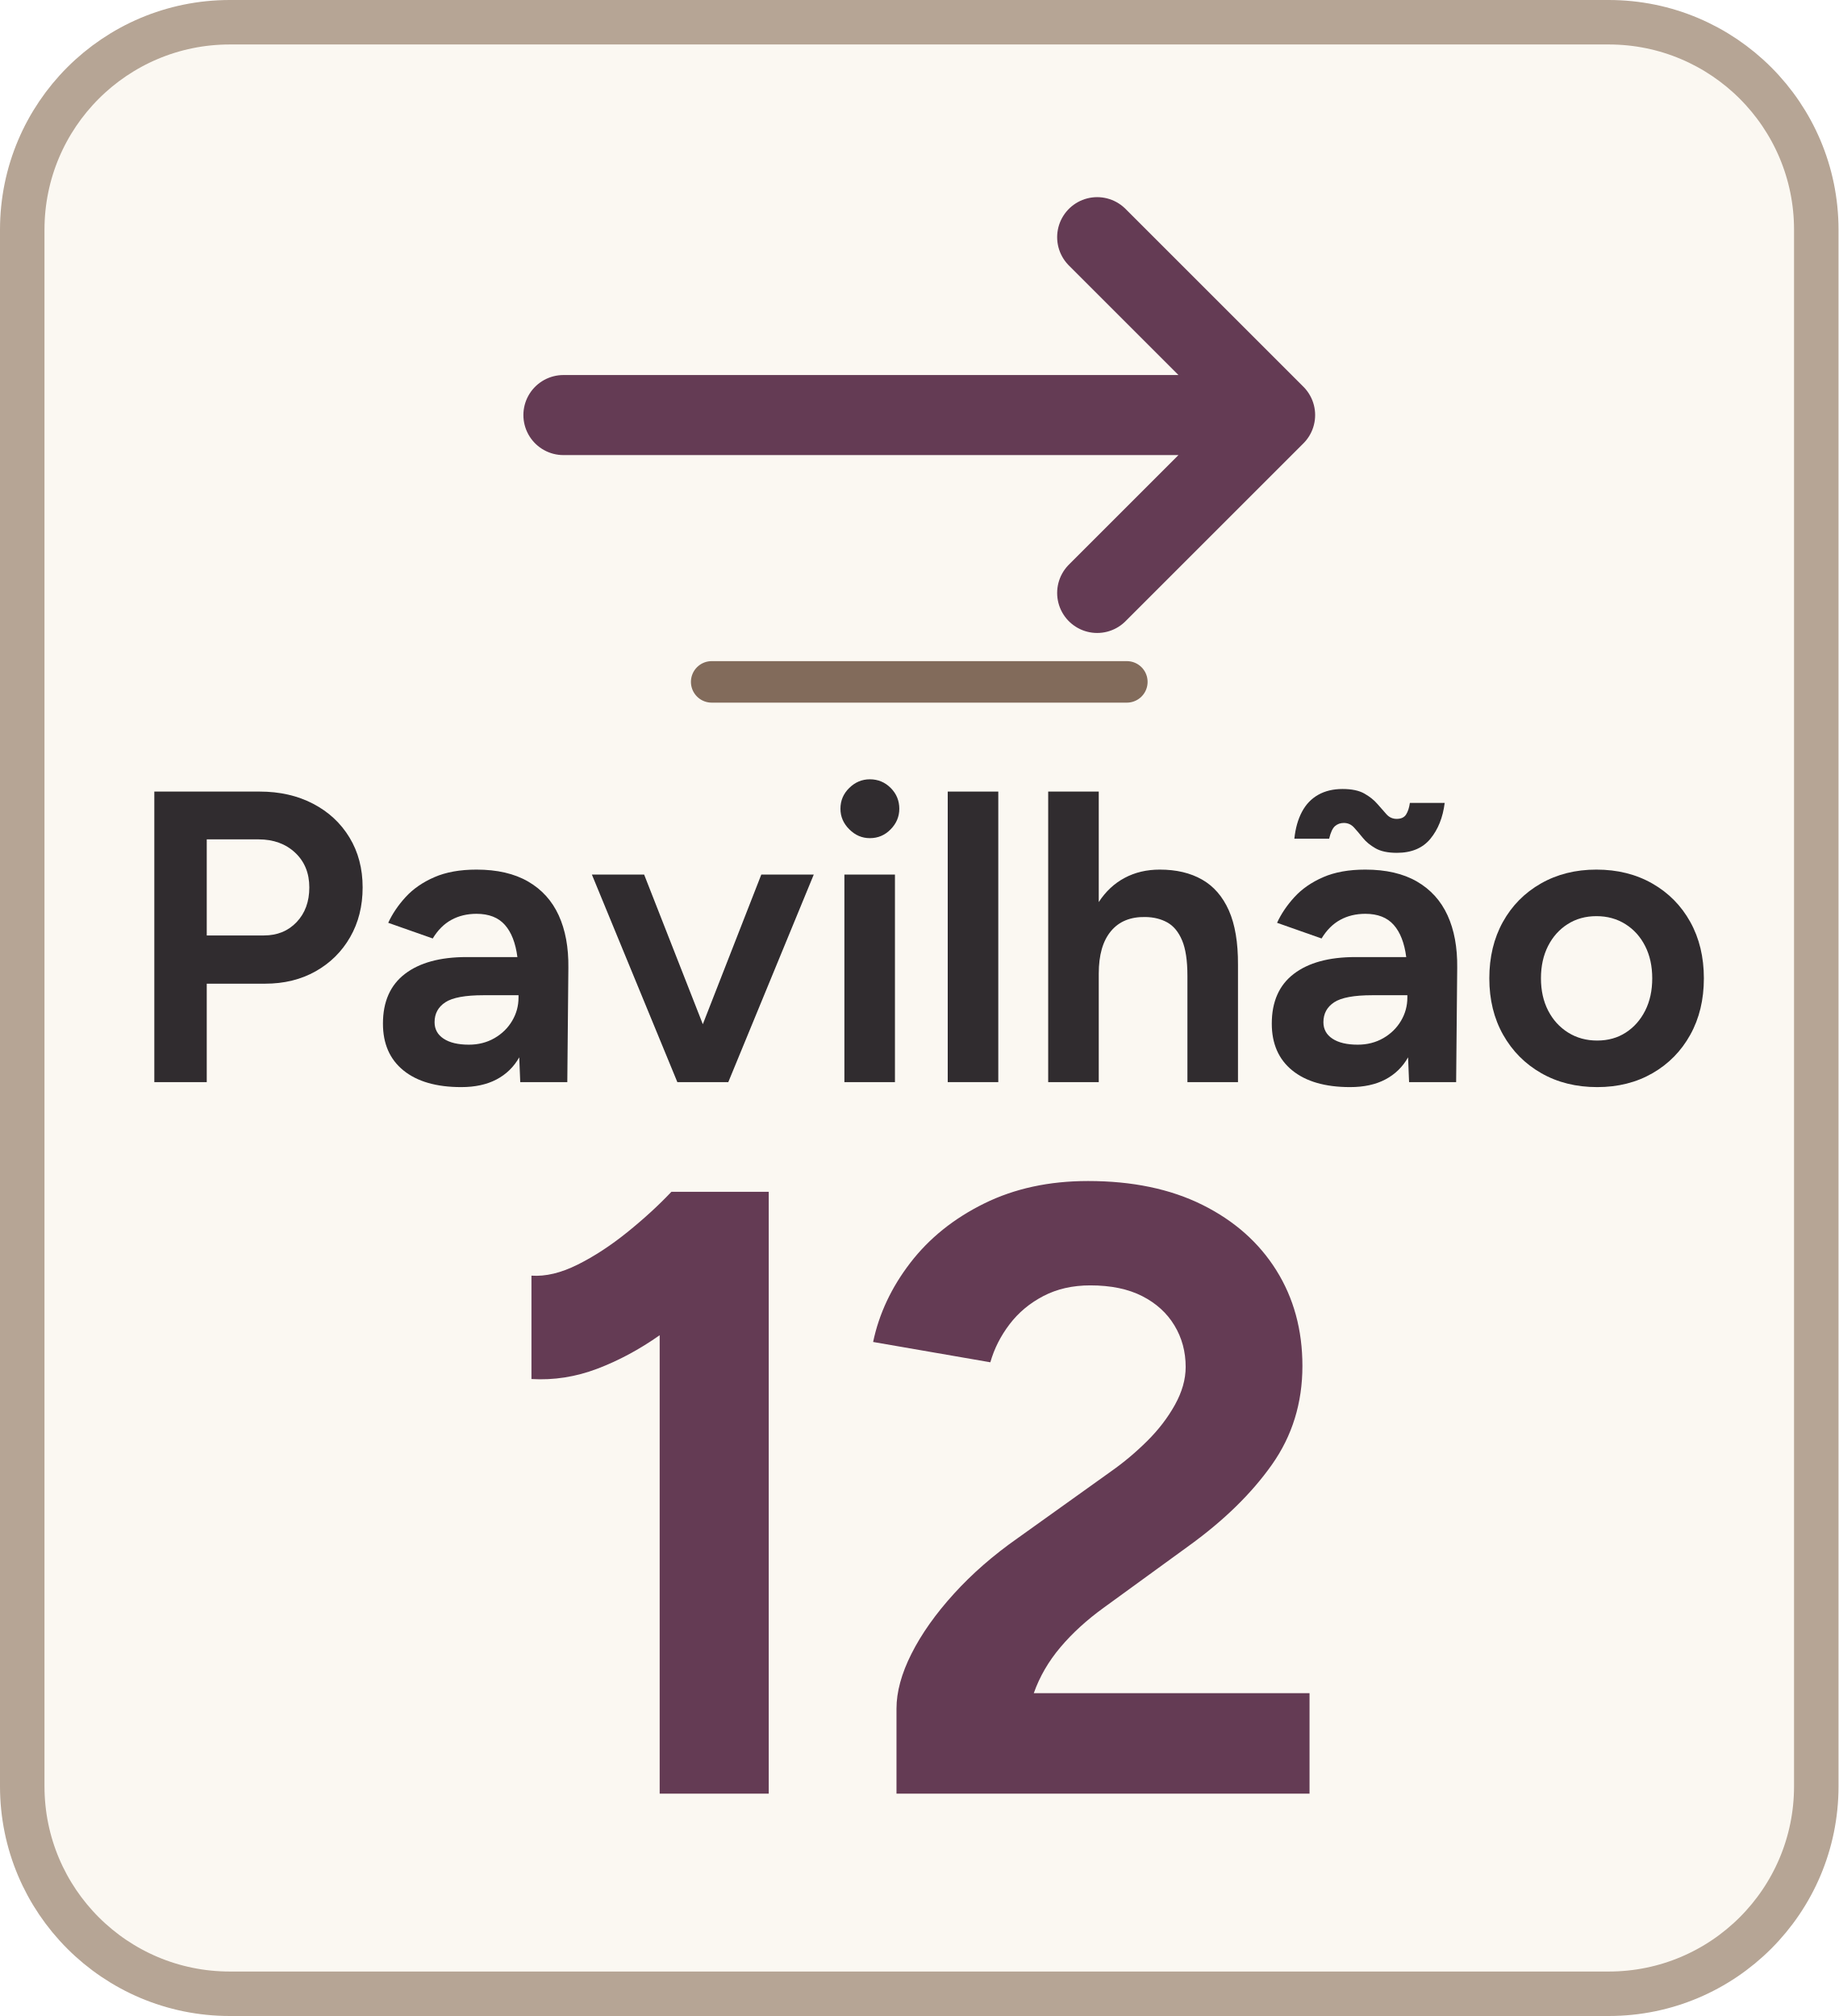
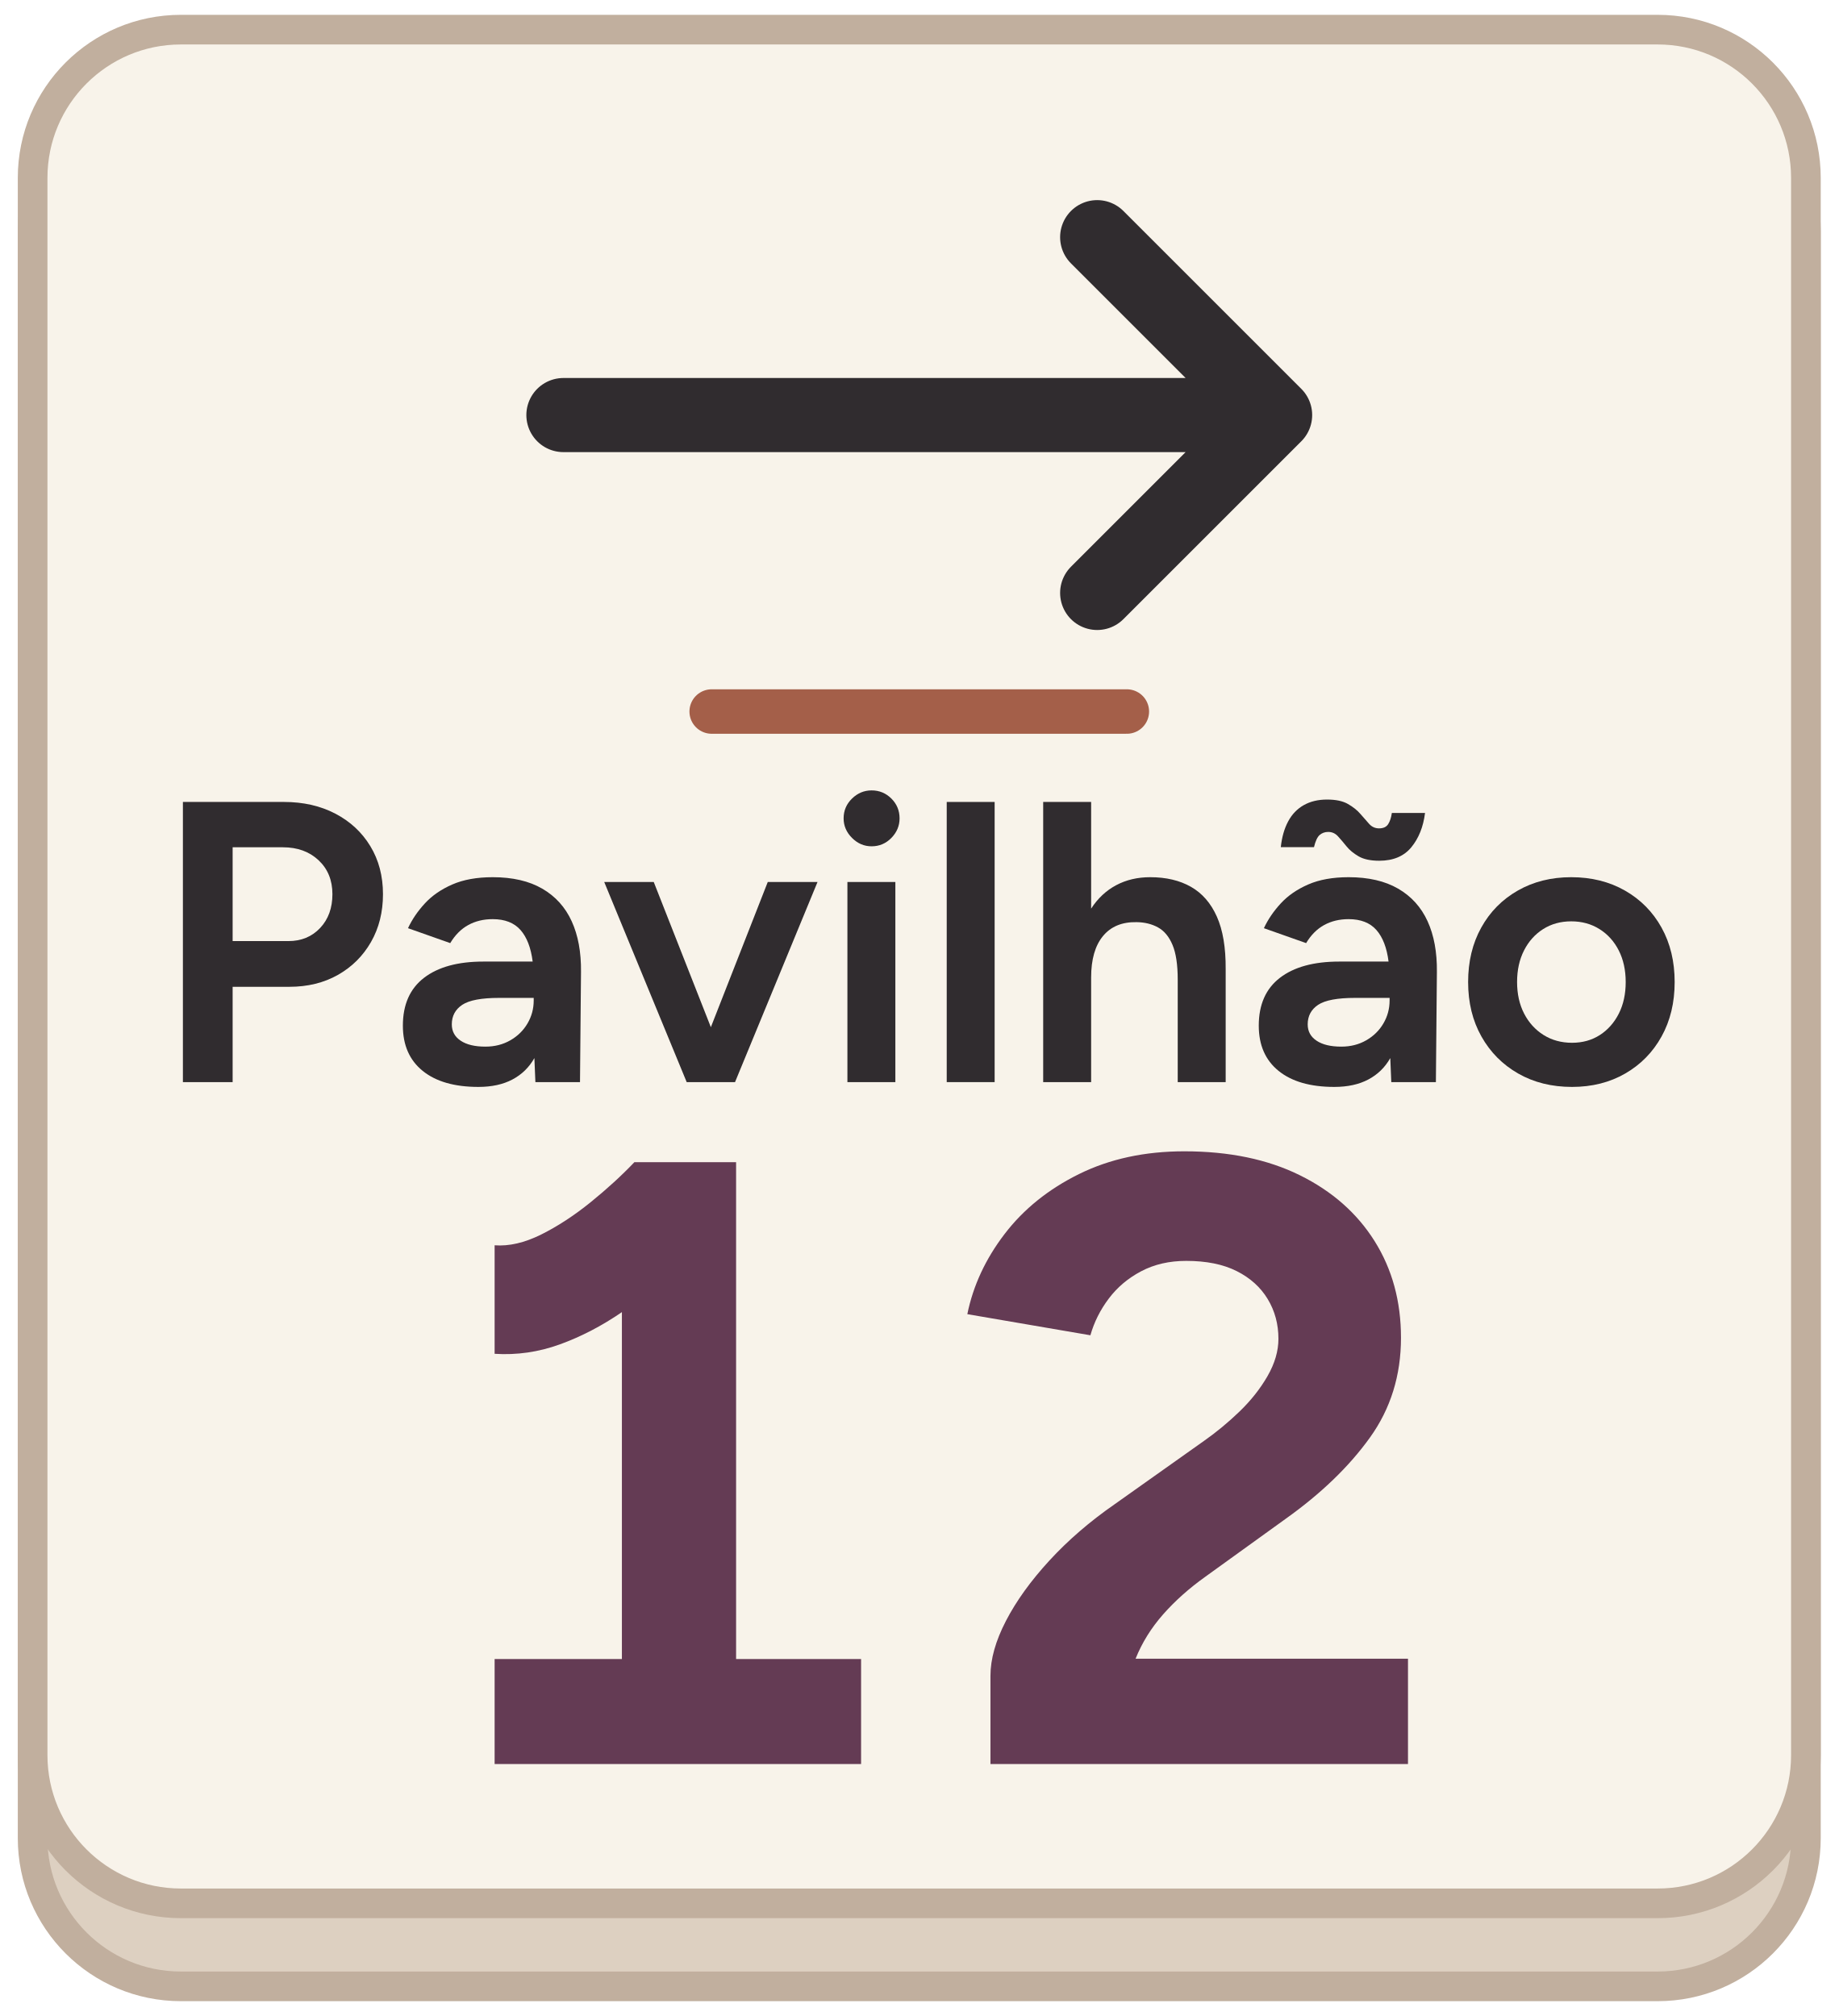
<svg xmlns="http://www.w3.org/2000/svg" width="62" height="68" viewBox="0 0 62 68" role="img" aria-labelledby="access-p12-title access-p12-description">
-   <rect x="0.75" y="0.75" width="60.5" height="66.5" rx="7" fill="#FBF8F2" stroke="#B6A595" stroke-width="1.5" />
-   <path d="M19 14H43m-6-6 6 6-6 6" fill="none" stroke="#643B54" stroke-width="2.7" stroke-linecap="round" stroke-linejoin="round" />
-   <path d="M24 23H38" fill="none" stroke="#826B5B" stroke-width="1.4" stroke-linecap="round" />
+   <rect x="1.1" y="2.8" width="59.8" height="64.2" rx="5" fill="#DDD0C1" stroke="#C1AF9E" />
+   <rect x="1.1" y="1" width="59.8" height="63.2" rx="5" fill="#F8F3EA" stroke="#C1AF9E" />
+   <path d="M19 14H43m-6-6 6 6-6 6" fill="none" stroke="#302C2F" stroke-width="2.5" stroke-linecap="round" stroke-linejoin="round" />
+   <path d="M24 24H38" fill="none" stroke="#A45F49" stroke-width="1.5" stroke-linecap="round" />
  <g fill="#302C2F" aria-hidden="true">
-     <path d="M5.204 36.5V26.7H8.754Q9.772 26.7 10.558 27.11Q11.344 27.52 11.786 28.25Q12.229 28.98 12.229 29.933Q12.229 30.877 11.807 31.611Q11.385 32.345 10.644 32.762Q9.903 33.18 8.938 33.18H6.972V36.5ZM6.972 31.553H8.902Q9.576 31.553 10.004 31.102Q10.431 30.651 10.431 29.933Q10.431 29.209 9.953 28.761Q9.474 28.312 8.718 28.312H6.972Z" />
-     <path d="M15.556 36.668Q14.3 36.668 13.607 36.107Q12.914 35.546 12.914 34.526Q12.914 33.418 13.655 32.85Q14.396 32.282 15.736 32.282H17.448Q17.356 31.57 17.026 31.197Q16.696 30.823 16.068 30.823Q15.594 30.823 15.222 31.027Q14.849 31.231 14.593 31.655L13.092 31.126Q13.302 30.67 13.679 30.258Q14.056 29.846 14.644 29.589Q15.232 29.332 16.068 29.332Q17.114 29.332 17.809 29.734Q18.503 30.136 18.841 30.874Q19.179 31.612 19.167 32.64L19.131 36.5H17.544L17.51 35.664Q17.236 36.15 16.746 36.409Q16.256 36.668 15.556 36.668ZM15.812 35.237Q16.292 35.237 16.673 35.018Q17.054 34.799 17.27 34.435Q17.486 34.072 17.486 33.648V33.569H16.305Q15.381 33.569 15.018 33.807Q14.655 34.046 14.655 34.478Q14.655 34.834 14.96 35.035Q15.265 35.237 15.812 35.237Z" />
-     <path d="M22.842 36.5 19.96 29.5H21.722L23.701 34.547L25.673 29.5H27.442L24.56 36.5Z" />
-     <path d="M28.475 36.5V29.5H30.18V36.5ZM29.334 28.271Q28.937 28.271 28.64 27.973Q28.342 27.676 28.342 27.279Q28.342 26.868 28.64 26.577Q28.937 26.286 29.334 26.286Q29.745 26.286 30.036 26.577Q30.327 26.868 30.327 27.279Q30.327 27.676 30.036 27.973Q29.745 28.271 29.334 28.271Z" />
-     <path d="M31.96 36.5V26.7H33.665V36.5Z" />
-     <path d="M35.348 36.5V26.7H37.053V30.427Q37.403 29.889 37.927 29.611Q38.45 29.332 39.112 29.332Q39.946 29.332 40.536 29.668Q41.127 30.004 41.441 30.711Q41.754 31.418 41.748 32.544V36.5H40.043V32.916Q40.043 32.143 39.863 31.718Q39.684 31.293 39.366 31.115Q39.049 30.938 38.627 30.931Q37.87 30.916 37.462 31.41Q37.053 31.903 37.053 32.837V36.5Z" />
-     <path d="M45.53 36.668Q44.274 36.668 43.581 36.107Q42.888 35.546 42.888 34.526Q42.888 33.418 43.629 32.85Q44.37 32.282 45.71 32.282H47.422Q47.33 31.57 47 31.197Q46.67 30.823 46.042 30.823Q45.568 30.823 45.196 31.027Q44.823 31.231 44.567 31.655L43.066 31.126Q43.276 30.67 43.653 30.258Q44.03 29.846 44.618 29.589Q45.206 29.332 46.042 29.332Q47.088 29.332 47.783 29.734Q48.477 30.136 48.815 30.874Q49.153 31.612 49.141 32.64L49.105 36.5H47.518L47.484 35.664Q47.21 36.15 46.72 36.409Q46.23 36.668 45.53 36.668ZM45.786 35.237Q46.266 35.237 46.647 35.018Q47.028 34.799 47.244 34.435Q47.46 34.072 47.46 33.648V33.569H46.279Q45.355 33.569 44.992 33.807Q44.629 34.046 44.629 34.478Q44.629 34.834 44.934 35.035Q45.239 35.237 45.786 35.237ZM47.107 28.766Q46.649 28.766 46.383 28.612Q46.116 28.458 45.959 28.262Q45.801 28.066 45.661 27.912Q45.521 27.758 45.317 27.758Q45.145 27.758 45.022 27.863Q44.899 27.967 44.822 28.29H43.649Q43.705 27.759 43.906 27.382Q44.106 27.005 44.454 26.809Q44.802 26.613 45.274 26.613Q45.739 26.613 46.01 26.767Q46.281 26.921 46.449 27.117Q46.617 27.313 46.757 27.467Q46.896 27.621 47.1 27.621Q47.323 27.621 47.417 27.474Q47.51 27.327 47.545 27.082H48.719Q48.627 27.818 48.237 28.292Q47.847 28.766 47.107 28.766Z" />
-     <path d="M53.864 36.668Q52.798 36.668 51.977 36.199Q51.156 35.73 50.69 34.904Q50.224 34.078 50.224 33Q50.224 31.922 50.682 31.096Q51.141 30.27 51.962 29.801Q52.783 29.332 53.833 29.332Q54.899 29.332 55.72 29.801Q56.541 30.27 57 31.096Q57.459 31.922 57.459 33Q57.459 34.078 57 34.904Q56.542 35.73 55.728 36.199Q54.914 36.668 53.864 36.668ZM53.862 35.098Q54.41 35.098 54.826 34.829Q55.241 34.561 55.48 34.089Q55.718 33.618 55.718 33Q55.718 32.382 55.479 31.911Q55.24 31.439 54.813 31.171Q54.386 30.902 53.837 30.902Q53.287 30.902 52.865 31.171Q52.443 31.439 52.204 31.91Q51.965 32.381 51.965 32.998Q51.965 33.616 52.207 34.087Q52.449 34.558 52.88 34.828Q53.31 35.098 53.862 35.098Z" />
+     <path d="M6.168 36.5V27.05H9.575Q10.553 27.05 11.309 27.445Q12.064 27.84 12.489 28.542Q12.915 29.244 12.915 30.161Q12.915 31.069 12.51 31.776Q12.105 32.482 11.394 32.884Q10.684 33.285 9.758 33.285H7.845V36.5ZM7.845 31.743H9.724Q10.379 31.743 10.795 31.302Q11.21 30.862 11.21 30.161Q11.21 29.455 10.744 29.017Q10.278 28.579 9.541 28.579H7.845Z" />
+     <path d="M16.133 36.662Q14.922 36.662 14.254 36.121Q13.586 35.58 13.586 34.596Q13.586 33.53 14.299 32.982Q15.012 32.434 16.301 32.434H17.963Q17.875 31.735 17.553 31.369Q17.23 31.003 16.615 31.003Q16.153 31.003 15.792 31.201Q15.43 31.399 15.183 31.811L13.759 31.308Q13.964 30.867 14.328 30.472Q14.691 30.078 15.254 29.833Q15.817 29.588 16.615 29.588Q17.62 29.588 18.287 29.975Q18.954 30.362 19.279 31.074Q19.604 31.786 19.593 32.781L19.559 36.5H18.055L18.021 35.689Q17.755 36.16 17.281 36.411Q16.808 36.662 16.133 36.662ZM16.37 35.303Q16.839 35.303 17.209 35.09Q17.58 34.878 17.789 34.521Q17.998 34.165 17.998 33.745V33.659H16.834Q15.941 33.659 15.588 33.893Q15.236 34.128 15.236 34.552Q15.236 34.904 15.535 35.103Q15.833 35.303 16.37 35.303Z" />
+     <path d="M23.157 36.5 20.376 29.75H22.046L23.972 34.647L25.891 29.75H27.569L24.787 36.5Z" />
+     <path d="M28.577 36.5V29.75H30.194V36.5ZM29.393 28.546Q29.015 28.546 28.732 28.263Q28.449 27.98 28.449 27.603Q28.449 27.212 28.732 26.936Q29.015 26.66 29.393 26.66Q29.783 26.66 30.06 26.936Q30.336 27.212 30.336 27.603Q30.336 27.98 30.06 28.263Q29.783 28.546 29.393 28.546Z" />
+     <path d="M31.926 36.5V27.05H33.542V36.5Z" />
+     <path d="M35.179 36.5V27.05H36.796V30.648Q37.133 30.128 37.64 29.858Q38.146 29.588 38.788 29.588Q39.591 29.588 40.161 29.912Q40.732 30.236 41.036 30.918Q41.34 31.599 41.333 32.686V36.5H39.716V33.044Q39.716 32.287 39.54 31.871Q39.365 31.455 39.053 31.283Q38.742 31.11 38.33 31.104Q37.593 31.09 37.195 31.574Q36.796 32.057 36.796 32.97V36.5Z" />
+     <path d="M44.996 36.662Q43.785 36.662 43.117 36.121Q42.449 35.58 42.449 34.596Q42.449 33.53 43.162 32.982Q43.875 32.434 45.164 32.434H46.826Q46.738 31.735 46.416 31.369Q46.093 31.003 45.478 31.003Q45.016 31.003 44.655 31.201Q44.293 31.399 44.046 31.811L42.622 31.308Q42.827 30.867 43.191 30.472Q43.554 30.078 44.117 29.833Q44.68 29.588 45.478 29.588Q46.483 29.588 47.15 29.975Q47.817 30.362 48.142 31.074Q48.467 31.786 48.456 32.781L48.422 36.5H46.918L46.884 35.689Q46.618 36.16 46.144 36.411Q45.671 36.662 44.996 36.662ZM45.233 35.303Q45.702 35.303 46.072 35.09Q46.443 34.878 46.652 34.521Q46.861 34.165 46.861 33.745V33.659H45.697Q44.804 33.659 44.451 33.893Q44.099 34.128 44.099 34.552Q44.099 34.904 44.398 35.103Q44.696 35.303 45.233 35.303ZM46.512 29.033Q46.073 29.033 45.817 28.885Q45.56 28.736 45.408 28.547Q45.256 28.358 45.121 28.21Q44.986 28.061 44.791 28.061Q44.622 28.061 44.504 28.163Q44.386 28.264 44.311 28.574H43.192Q43.246 28.069 43.439 27.708Q43.631 27.347 43.965 27.158Q44.299 26.969 44.751 26.969Q45.196 26.969 45.455 27.118Q45.715 27.266 45.877 27.455Q46.039 27.644 46.174 27.793Q46.309 27.941 46.505 27.941Q46.721 27.941 46.812 27.8Q46.903 27.658 46.937 27.422H48.056Q47.968 28.123 47.594 28.578Q47.22 29.033 46.512 29.033Z" />
+     <path d="M53.013 36.662Q51.987 36.662 51.197 36.21Q50.406 35.758 49.958 34.961Q49.509 34.164 49.509 33.125Q49.509 32.085 49.951 31.289Q50.392 30.492 51.182 30.04Q51.973 29.588 52.984 29.588Q54.009 29.588 54.799 30.04Q55.59 30.492 56.032 31.289Q56.474 32.085 56.474 33.125Q56.474 34.164 56.032 34.961Q55.591 35.758 54.807 36.21Q54.024 36.662 53.013 36.662ZM53.012 35.173Q53.546 35.173 53.952 34.911Q54.358 34.649 54.591 34.189Q54.823 33.729 54.823 33.125Q54.823 32.521 54.59 32.061Q54.357 31.601 53.94 31.339Q53.523 31.077 52.987 31.077Q52.451 31.077 52.038 31.339Q51.626 31.601 51.393 32.061Q51.16 32.52 51.16 33.123Q51.16 33.727 51.396 34.186Q51.633 34.646 52.052 34.91Q52.472 35.173 53.012 35.173Z" />
  </g>
  <g fill="#643B54" aria-hidden="true">
-     <path d="M22.246 60.5V45.037Q21.217 45.761 20.133 46.171Q19.049 46.581 17.922 46.515V43.028Q18.637 43.077 19.476 42.658Q20.315 42.24 21.155 41.562Q21.994 40.885 22.641 40.2H25.924V60.5Z" />
-     <path d="M30.232 60.5V57.636Q30.232 56.782 30.738 55.78Q31.243 54.778 32.165 53.762Q33.086 52.746 34.315 51.885L37.477 49.623Q38.113 49.175 38.686 48.606Q39.26 48.037 39.622 47.385Q39.984 46.733 39.984 46.107Q39.984 45.333 39.605 44.707Q39.227 44.08 38.518 43.718Q37.809 43.356 36.767 43.356Q35.872 43.356 35.181 43.718Q34.491 44.079 34.042 44.672Q33.592 45.264 33.397 45.95L29.444 45.265Q29.743 43.837 30.699 42.594Q31.656 41.35 33.191 40.593Q34.726 39.836 36.691 39.836Q38.929 39.836 40.546 40.639Q42.162 41.442 43.041 42.847Q43.921 44.253 43.921 46.074Q43.921 47.947 42.893 49.402Q41.866 50.858 40.094 52.139L37.233 54.219Q36.367 54.844 35.762 55.56Q35.157 56.275 34.862 57.111H44.161V60.5Z" />
+     <path d="M16.68 59.5V55.959H29.038V59.5ZM20.972 59.5V44.258Q19.956 44.956 18.88 45.346Q17.804 45.736 16.68 45.664V42.004Q17.411 42.058 18.249 41.641Q19.086 41.224 19.919 40.55Q20.751 39.875 21.394 39.2H24.823V59.5Z" />
+     <path d="M33.401 59.5V56.524Q33.401 55.681 33.923 54.673Q34.445 53.664 35.391 52.635Q36.337 51.607 37.585 50.741L40.607 48.598Q41.228 48.162 41.803 47.608Q42.377 47.054 42.745 46.415Q43.112 45.775 43.112 45.158Q43.112 44.416 42.75 43.817Q42.388 43.218 41.704 42.874Q41.02 42.53 40.003 42.53Q39.147 42.53 38.485 42.879Q37.822 43.228 37.391 43.801Q36.96 44.373 36.771 45.039L32.621 44.327Q32.915 42.882 33.877 41.624Q34.838 40.366 36.39 39.6Q37.942 38.834 39.937 38.834Q42.203 38.834 43.836 39.642Q45.47 40.45 46.357 41.866Q47.245 43.283 47.245 45.122Q47.245 47.033 46.195 48.493Q45.146 49.954 43.36 51.227L40.649 53.182Q39.823 53.772 39.221 54.456Q38.619 55.141 38.295 55.948H47.481V59.5Z" />
  </g>
</svg>
